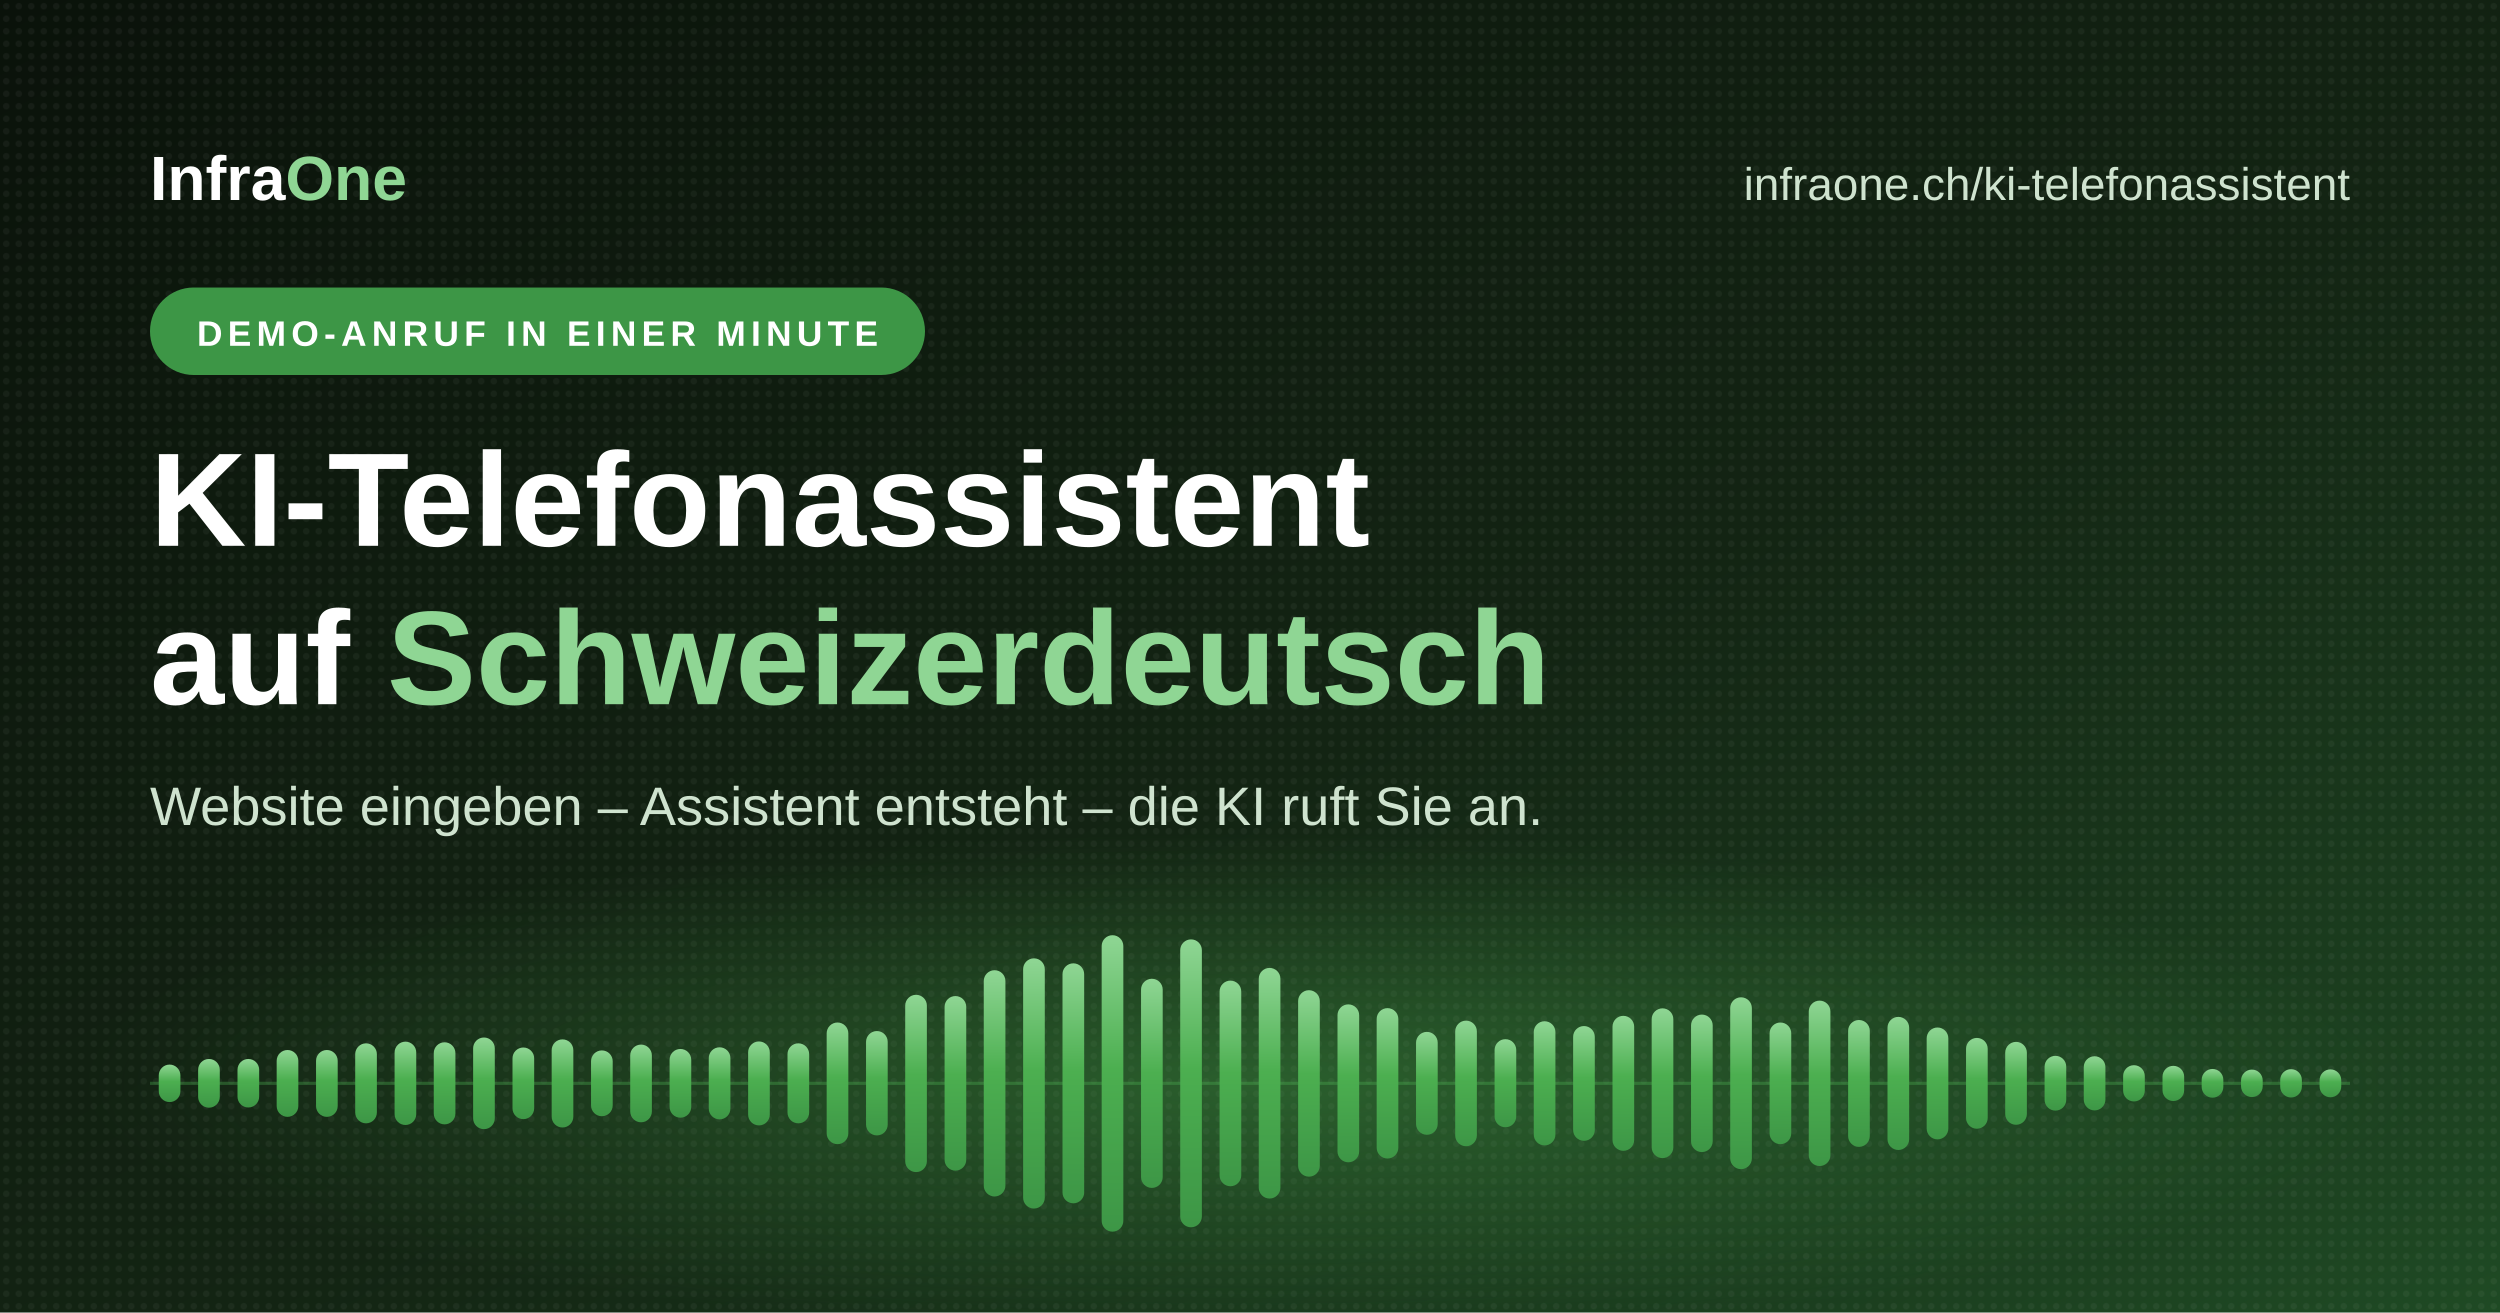
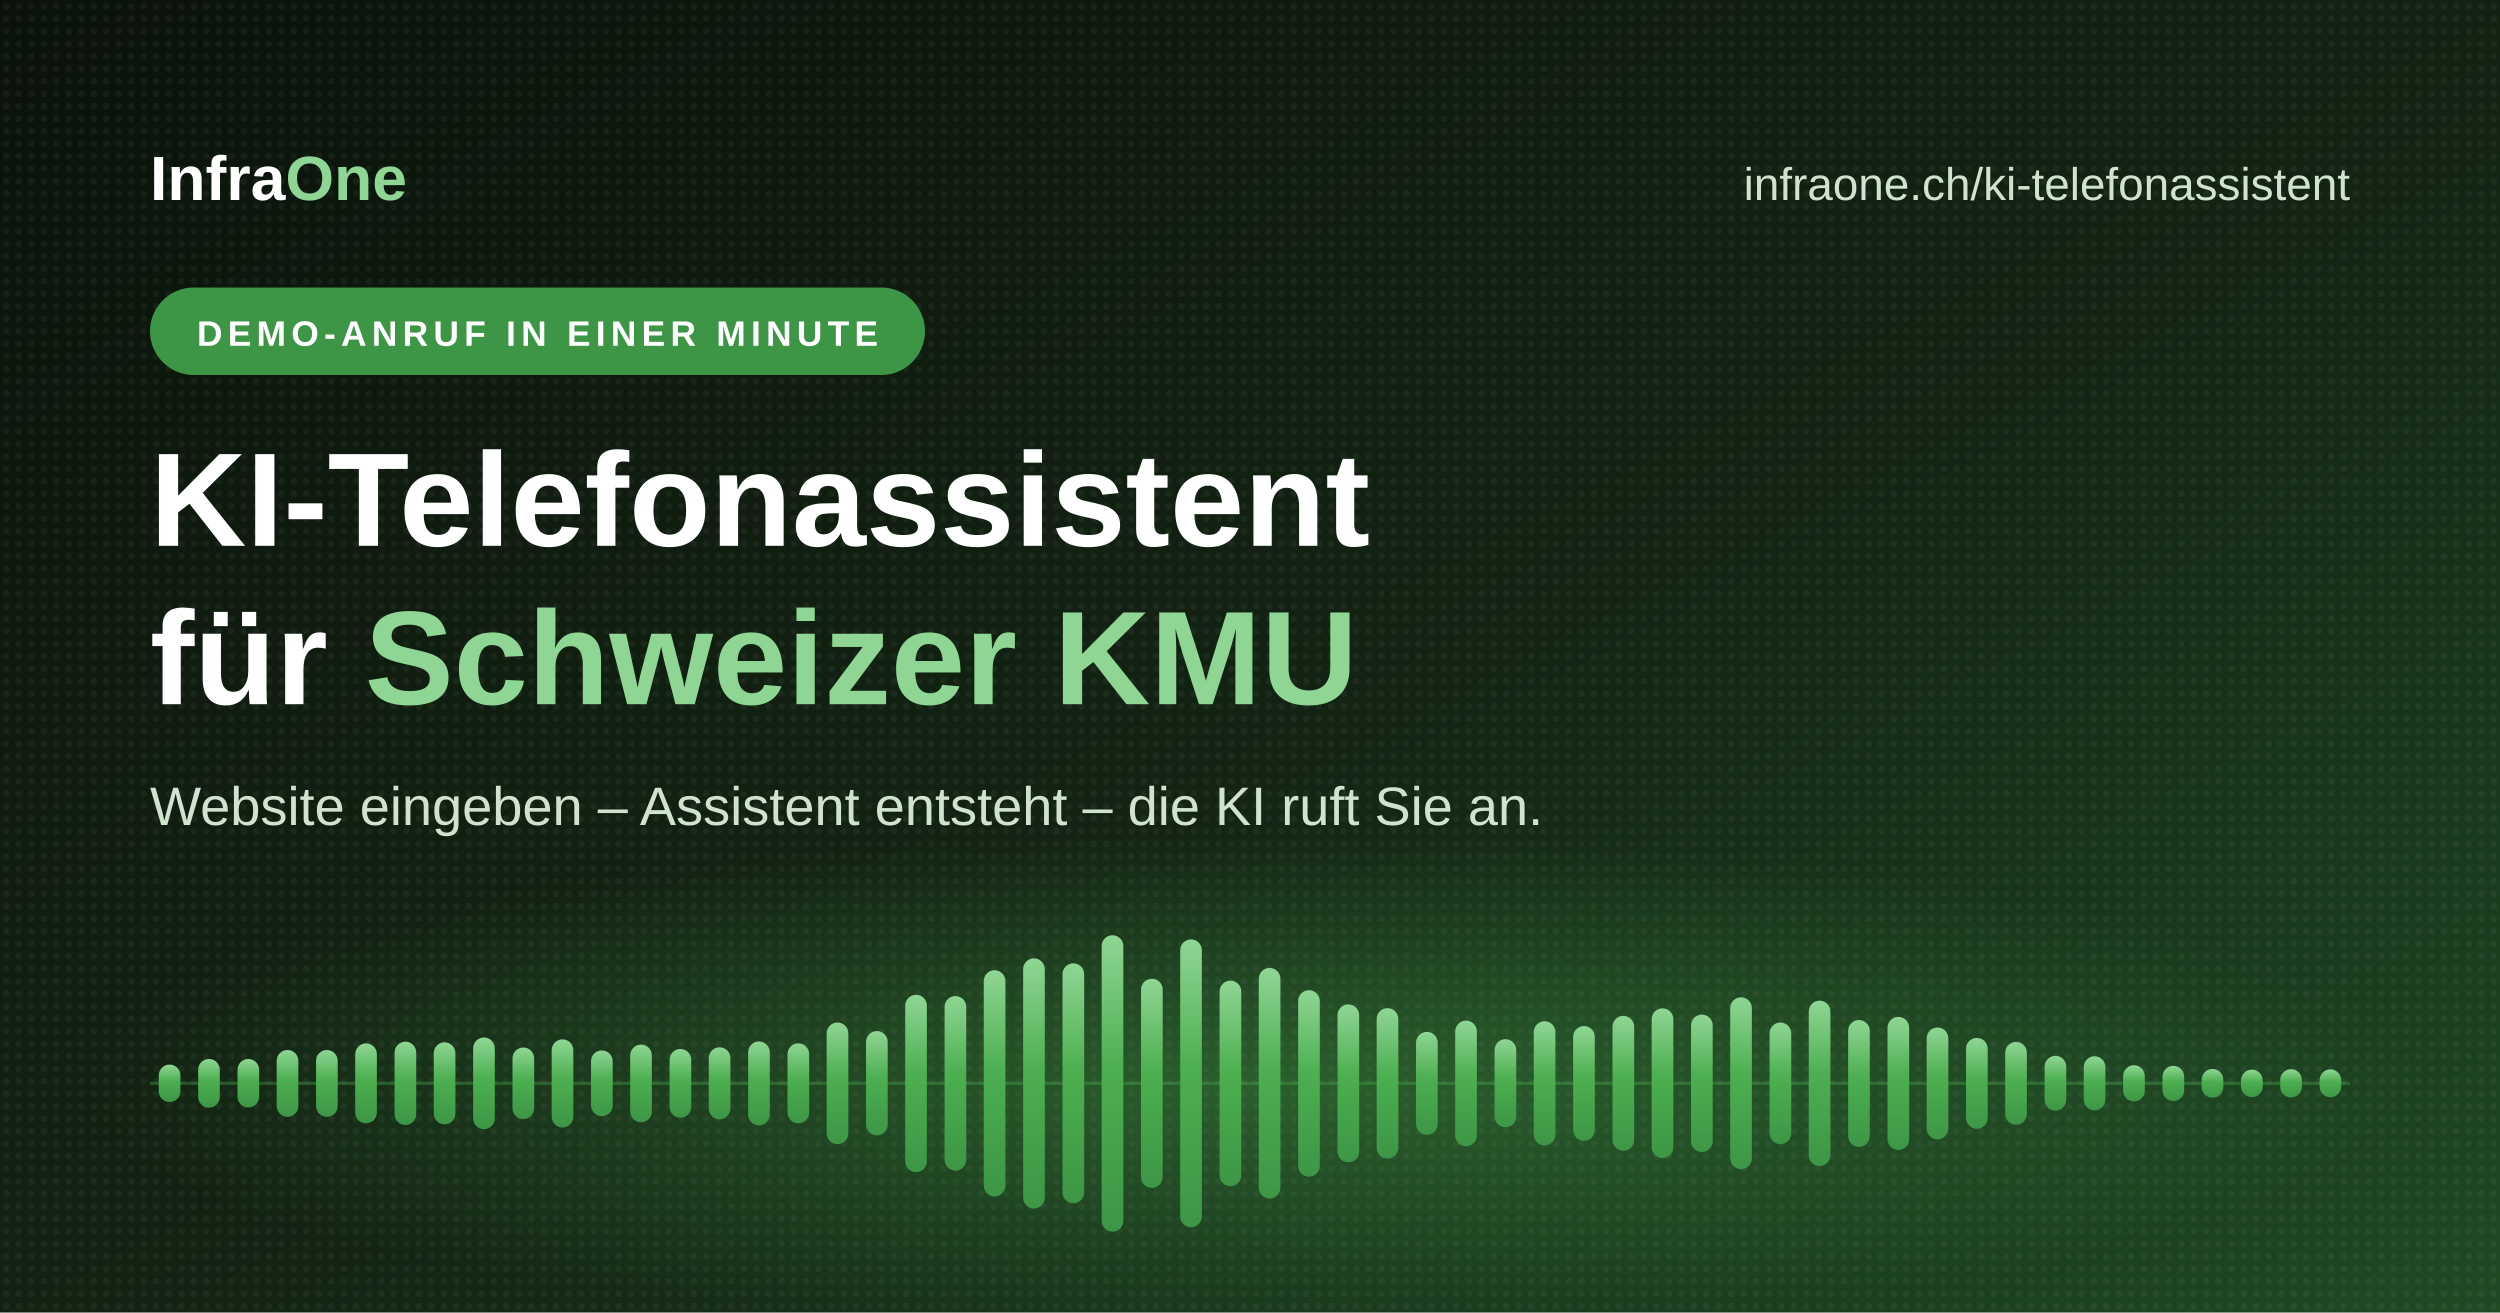
<svg xmlns="http://www.w3.org/2000/svg" width="1200" height="630" viewBox="0 0 1200 630">
  <defs>
    <linearGradient id="bg" x1="0" y1="0" x2="1" y2="1">
      <stop offset="0%" stop-color="#0A120A" />
      <stop offset="55%" stop-color="#132413" />
      <stop offset="100%" stop-color="#1F4A24" />
    </linearGradient>
    <linearGradient id="balken" x1="0" y1="0" x2="0" y2="1">
      <stop offset="0%" stop-color="#8FD694" />
      <stop offset="45%" stop-color="#4CAF50" />
      <stop offset="100%" stop-color="#3D9646" />
    </linearGradient>
    <radialGradient id="glow" cx="50%" cy="50%" r="50%">
      <stop offset="0%" stop-color="#4CAF50" stop-opacity="0.38" />
      <stop offset="100%" stop-color="#4CAF50" stop-opacity="0" />
    </radialGradient>
    <pattern id="punkte" width="6" height="6" patternUnits="userSpaceOnUse">
      <circle cx="3" cy="3" r="1.6" fill="#FFFFFF" opacity="0.045" />
    </pattern>
  </defs>
  <rect width="1200" height="630" fill="url(#bg)" />
  <rect width="1200" height="630" fill="url(#punkte)" />
  <text x="72" y="96" font-family="Geist, Arial, sans-serif" font-size="30" font-weight="600" fill="#FFFFFF">Infra<tspan fill="#8FD694">One</tspan>
  </text>
  <rect x="72" y="138" width="372" height="42" rx="21" fill="#3D9646" />
  <text x="258" y="166" text-anchor="middle" font-family="Geist, Arial, sans-serif" font-size="17" font-weight="600" letter-spacing="2.5" fill="#FFFFFF">DEMO-ANRUF IN EINER MINUTE</text>
  <text font-family="Geist, Arial, sans-serif" font-weight="700" fill="#FFFFFF">
    <tspan x="72" y="262" font-size="64">KI-Telefonassistent</tspan>
-     <tspan x="72" y="338" font-size="64">auf <tspan fill="#8FD694">Schweizerdeutsch</tspan>
+     <tspan x="72" y="338" font-size="64">für <tspan fill="#8FD694">Schweizer KMU</tspan>
    </tspan>
  </text>
  <text x="72" y="396" font-family="Geist, Arial, sans-serif" font-size="26" font-weight="400" fill="#CFE3CF">Website eingeben – Assistent entsteht – die KI ruft Sie an.</text>
  <ellipse cx="600" cy="520" rx="560" ry="120" fill="url(#glow)" />
  <line x1="72" y1="520" x2="1128" y2="520" stroke="#4CAF50" stroke-opacity="0.35" stroke-width="1.5" />
  <rect x="76.2" y="511.0" width="10.4" height="18.0" rx="5.2" fill="url(#balken)" />
  <rect x="95.1" y="508.3" width="10.4" height="23.4" rx="5.2" fill="url(#balken)" />
  <rect x="114.0" y="508.3" width="10.4" height="23.3" rx="5.2" fill="url(#balken)" />
  <rect x="132.8" y="504.0" width="10.4" height="32.1" rx="5.2" fill="url(#balken)" />
  <rect x="151.7" y="504.0" width="10.4" height="32.1" rx="5.2" fill="url(#balken)" />
  <rect x="170.5" y="500.8" width="10.4" height="38.4" rx="5.2" fill="url(#balken)" />
  <rect x="189.4" y="500.0" width="10.4" height="40.0" rx="5.2" fill="url(#balken)" />
  <rect x="208.2" y="500.3" width="10.4" height="39.4" rx="5.2" fill="url(#balken)" />
  <rect x="227.1" y="498.0" width="10.4" height="44.0" rx="5.2" fill="url(#balken)" />
  <rect x="246.0" y="502.8" width="10.4" height="34.4" rx="5.2" fill="url(#balken)" />
  <rect x="264.8" y="498.9" width="10.4" height="42.3" rx="5.2" fill="url(#balken)" />
  <rect x="283.7" y="504.2" width="10.4" height="31.6" rx="5.2" fill="url(#balken)" />
  <rect x="302.5" y="501.4" width="10.4" height="37.3" rx="5.2" fill="url(#balken)" />
  <rect x="321.4" y="503.5" width="10.4" height="33.0" rx="5.2" fill="url(#balken)" />
  <rect x="340.2" y="502.7" width="10.4" height="34.6" rx="5.2" fill="url(#balken)" />
  <rect x="359.1" y="499.9" width="10.4" height="40.3" rx="5.2" fill="url(#balken)" />
  <rect x="378.0" y="500.8" width="10.4" height="38.4" rx="5.2" fill="url(#balken)" />
  <rect x="396.8" y="490.8" width="10.4" height="58.4" rx="5.2" fill="url(#balken)" />
  <rect x="415.7" y="494.9" width="10.4" height="50.1" rx="5.2" fill="url(#balken)" />
  <rect x="434.5" y="477.5" width="10.4" height="85.1" rx="5.2" fill="url(#balken)" />
  <rect x="453.4" y="478.1" width="10.4" height="83.8" rx="5.2" fill="url(#balken)" />
  <rect x="472.2" y="465.7" width="10.4" height="108.6" rx="5.2" fill="url(#balken)" />
  <rect x="491.1" y="460.0" width="10.4" height="120.1" rx="5.2" fill="url(#balken)" />
  <rect x="510.0" y="462.4" width="10.4" height="115.2" rx="5.2" fill="url(#balken)" />
  <rect x="528.8" y="448.9" width="10.4" height="142.3" rx="5.2" fill="url(#balken)" />
  <rect x="547.7" y="469.8" width="10.4" height="100.4" rx="5.2" fill="url(#balken)" />
  <rect x="566.5" y="450.9" width="10.4" height="138.2" rx="5.2" fill="url(#balken)" />
  <rect x="585.4" y="470.7" width="10.4" height="98.7" rx="5.2" fill="url(#balken)" />
  <rect x="604.2" y="464.6" width="10.4" height="110.7" rx="5.2" fill="url(#balken)" />
  <rect x="623.1" y="475.3" width="10.4" height="89.5" rx="5.2" fill="url(#balken)" />
  <rect x="642.0" y="482.1" width="10.4" height="75.8" rx="5.2" fill="url(#balken)" />
  <rect x="660.8" y="483.9" width="10.4" height="72.2" rx="5.2" fill="url(#balken)" />
  <rect x="679.7" y="495.3" width="10.4" height="49.4" rx="5.2" fill="url(#balken)" />
  <rect x="698.5" y="489.9" width="10.4" height="60.3" rx="5.2" fill="url(#balken)" />
  <rect x="717.4" y="498.8" width="10.4" height="42.3" rx="5.2" fill="url(#balken)" />
  <rect x="736.2" y="490.2" width="10.4" height="59.6" rx="5.2" fill="url(#balken)" />
  <rect x="755.1" y="492.5" width="10.4" height="55.1" rx="5.2" fill="url(#balken)" />
  <rect x="774.0" y="487.6" width="10.4" height="64.8" rx="5.2" fill="url(#balken)" />
  <rect x="792.8" y="484.0" width="10.4" height="71.9" rx="5.2" fill="url(#balken)" />
  <rect x="811.7" y="487.0" width="10.4" height="66.0" rx="5.2" fill="url(#balken)" />
  <rect x="830.5" y="478.7" width="10.4" height="82.5" rx="5.2" fill="url(#balken)" />
  <rect x="849.4" y="490.8" width="10.4" height="58.4" rx="5.2" fill="url(#balken)" />
  <rect x="868.2" y="480.3" width="10.4" height="79.4" rx="5.2" fill="url(#balken)" />
  <rect x="887.1" y="489.6" width="10.4" height="60.9" rx="5.2" fill="url(#balken)" />
  <rect x="906.0" y="488.1" width="10.4" height="63.9" rx="5.2" fill="url(#balken)" />
  <rect x="924.8" y="493.2" width="10.4" height="53.7" rx="5.2" fill="url(#balken)" />
  <rect x="943.7" y="498.2" width="10.4" height="43.6" rx="5.2" fill="url(#balken)" />
  <rect x="962.5" y="500.1" width="10.4" height="39.8" rx="5.2" fill="url(#balken)" />
  <rect x="981.4" y="506.8" width="10.4" height="26.3" rx="5.2" fill="url(#balken)" />
  <rect x="1000.2" y="507.0" width="10.4" height="26.0" rx="5.2" fill="url(#balken)" />
  <rect x="1019.1" y="511.3" width="10.4" height="17.4" rx="5.2" fill="url(#balken)" />
  <rect x="1038.0" y="511.6" width="10.4" height="16.9" rx="5.2" fill="url(#balken)" />
  <rect x="1056.8" y="513.1" width="10.4" height="13.8" rx="5.2" fill="url(#balken)" />
  <rect x="1075.7" y="513.4" width="10.4" height="13.2" rx="5.2" fill="url(#balken)" />
  <rect x="1094.5" y="513.2" width="10.4" height="13.6" rx="5.2" fill="url(#balken)" />
  <rect x="1113.4" y="513.3" width="10.4" height="13.4" rx="5.2" fill="url(#balken)" />
  <text x="1128" y="96" text-anchor="end" font-family="Geist, Arial, sans-serif" font-size="22" font-weight="500" fill="#CFE3CF">infraone.ch/ki-telefonassistent</text>
</svg>
